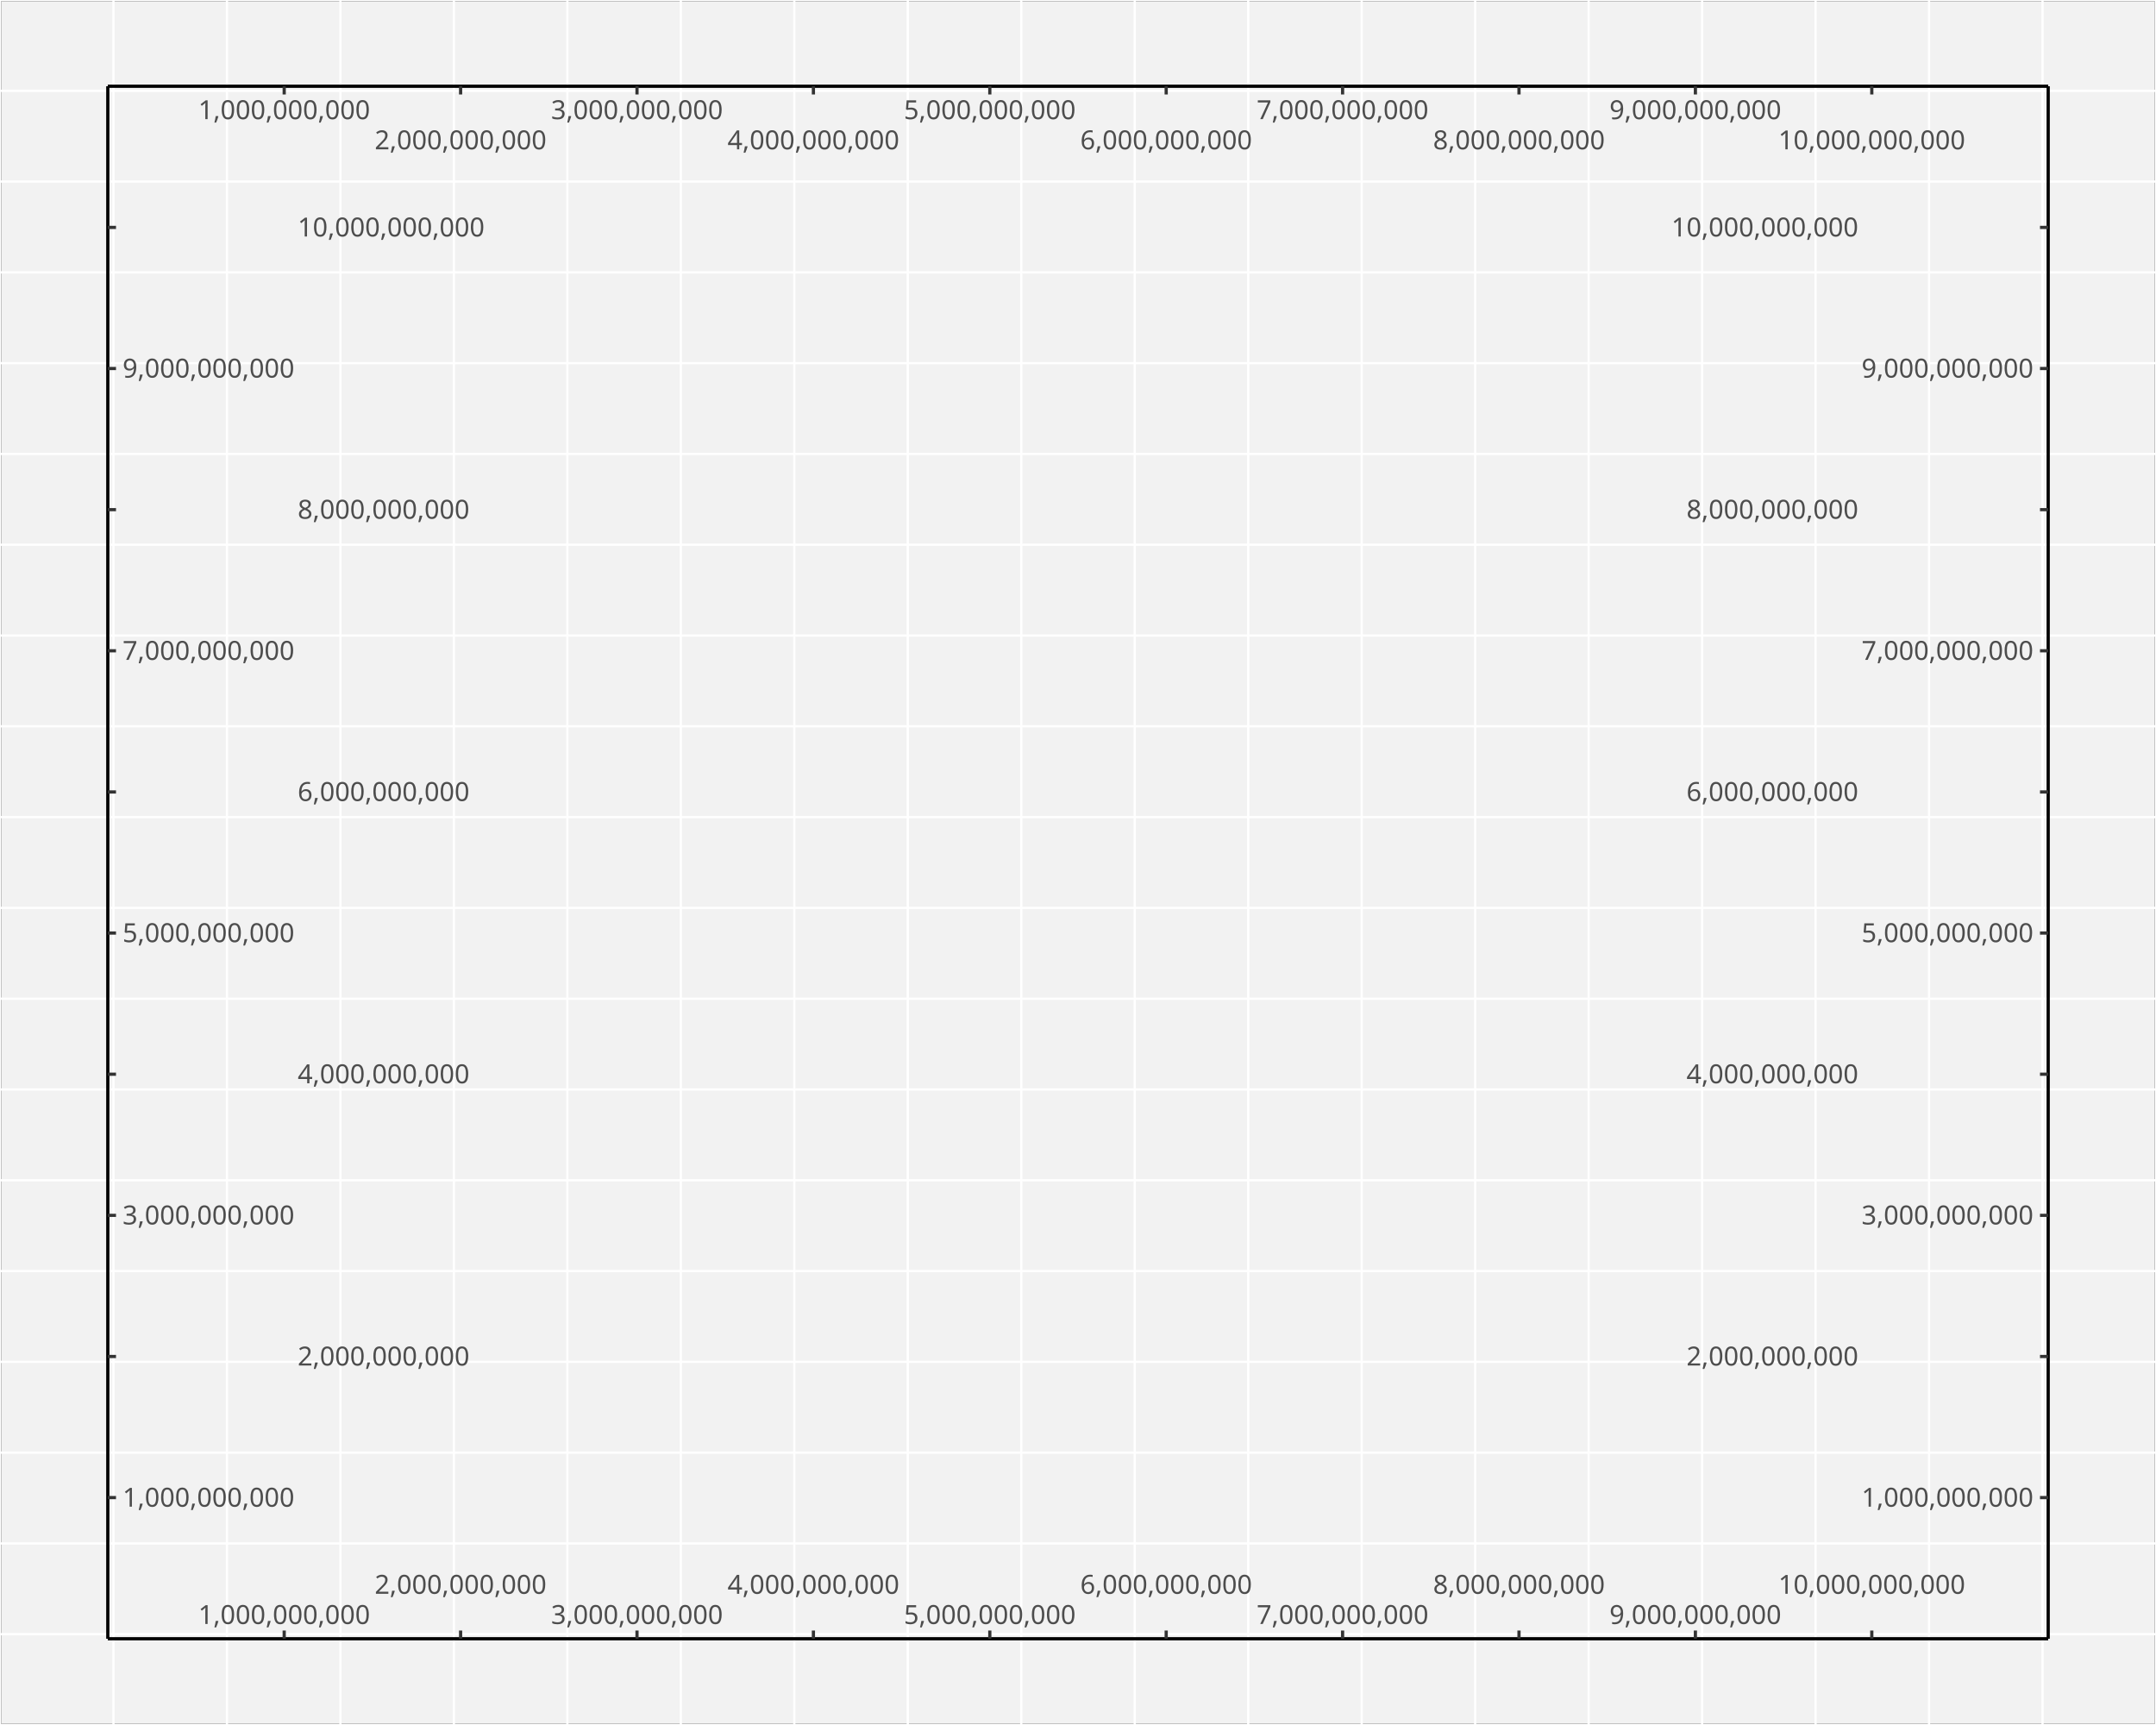
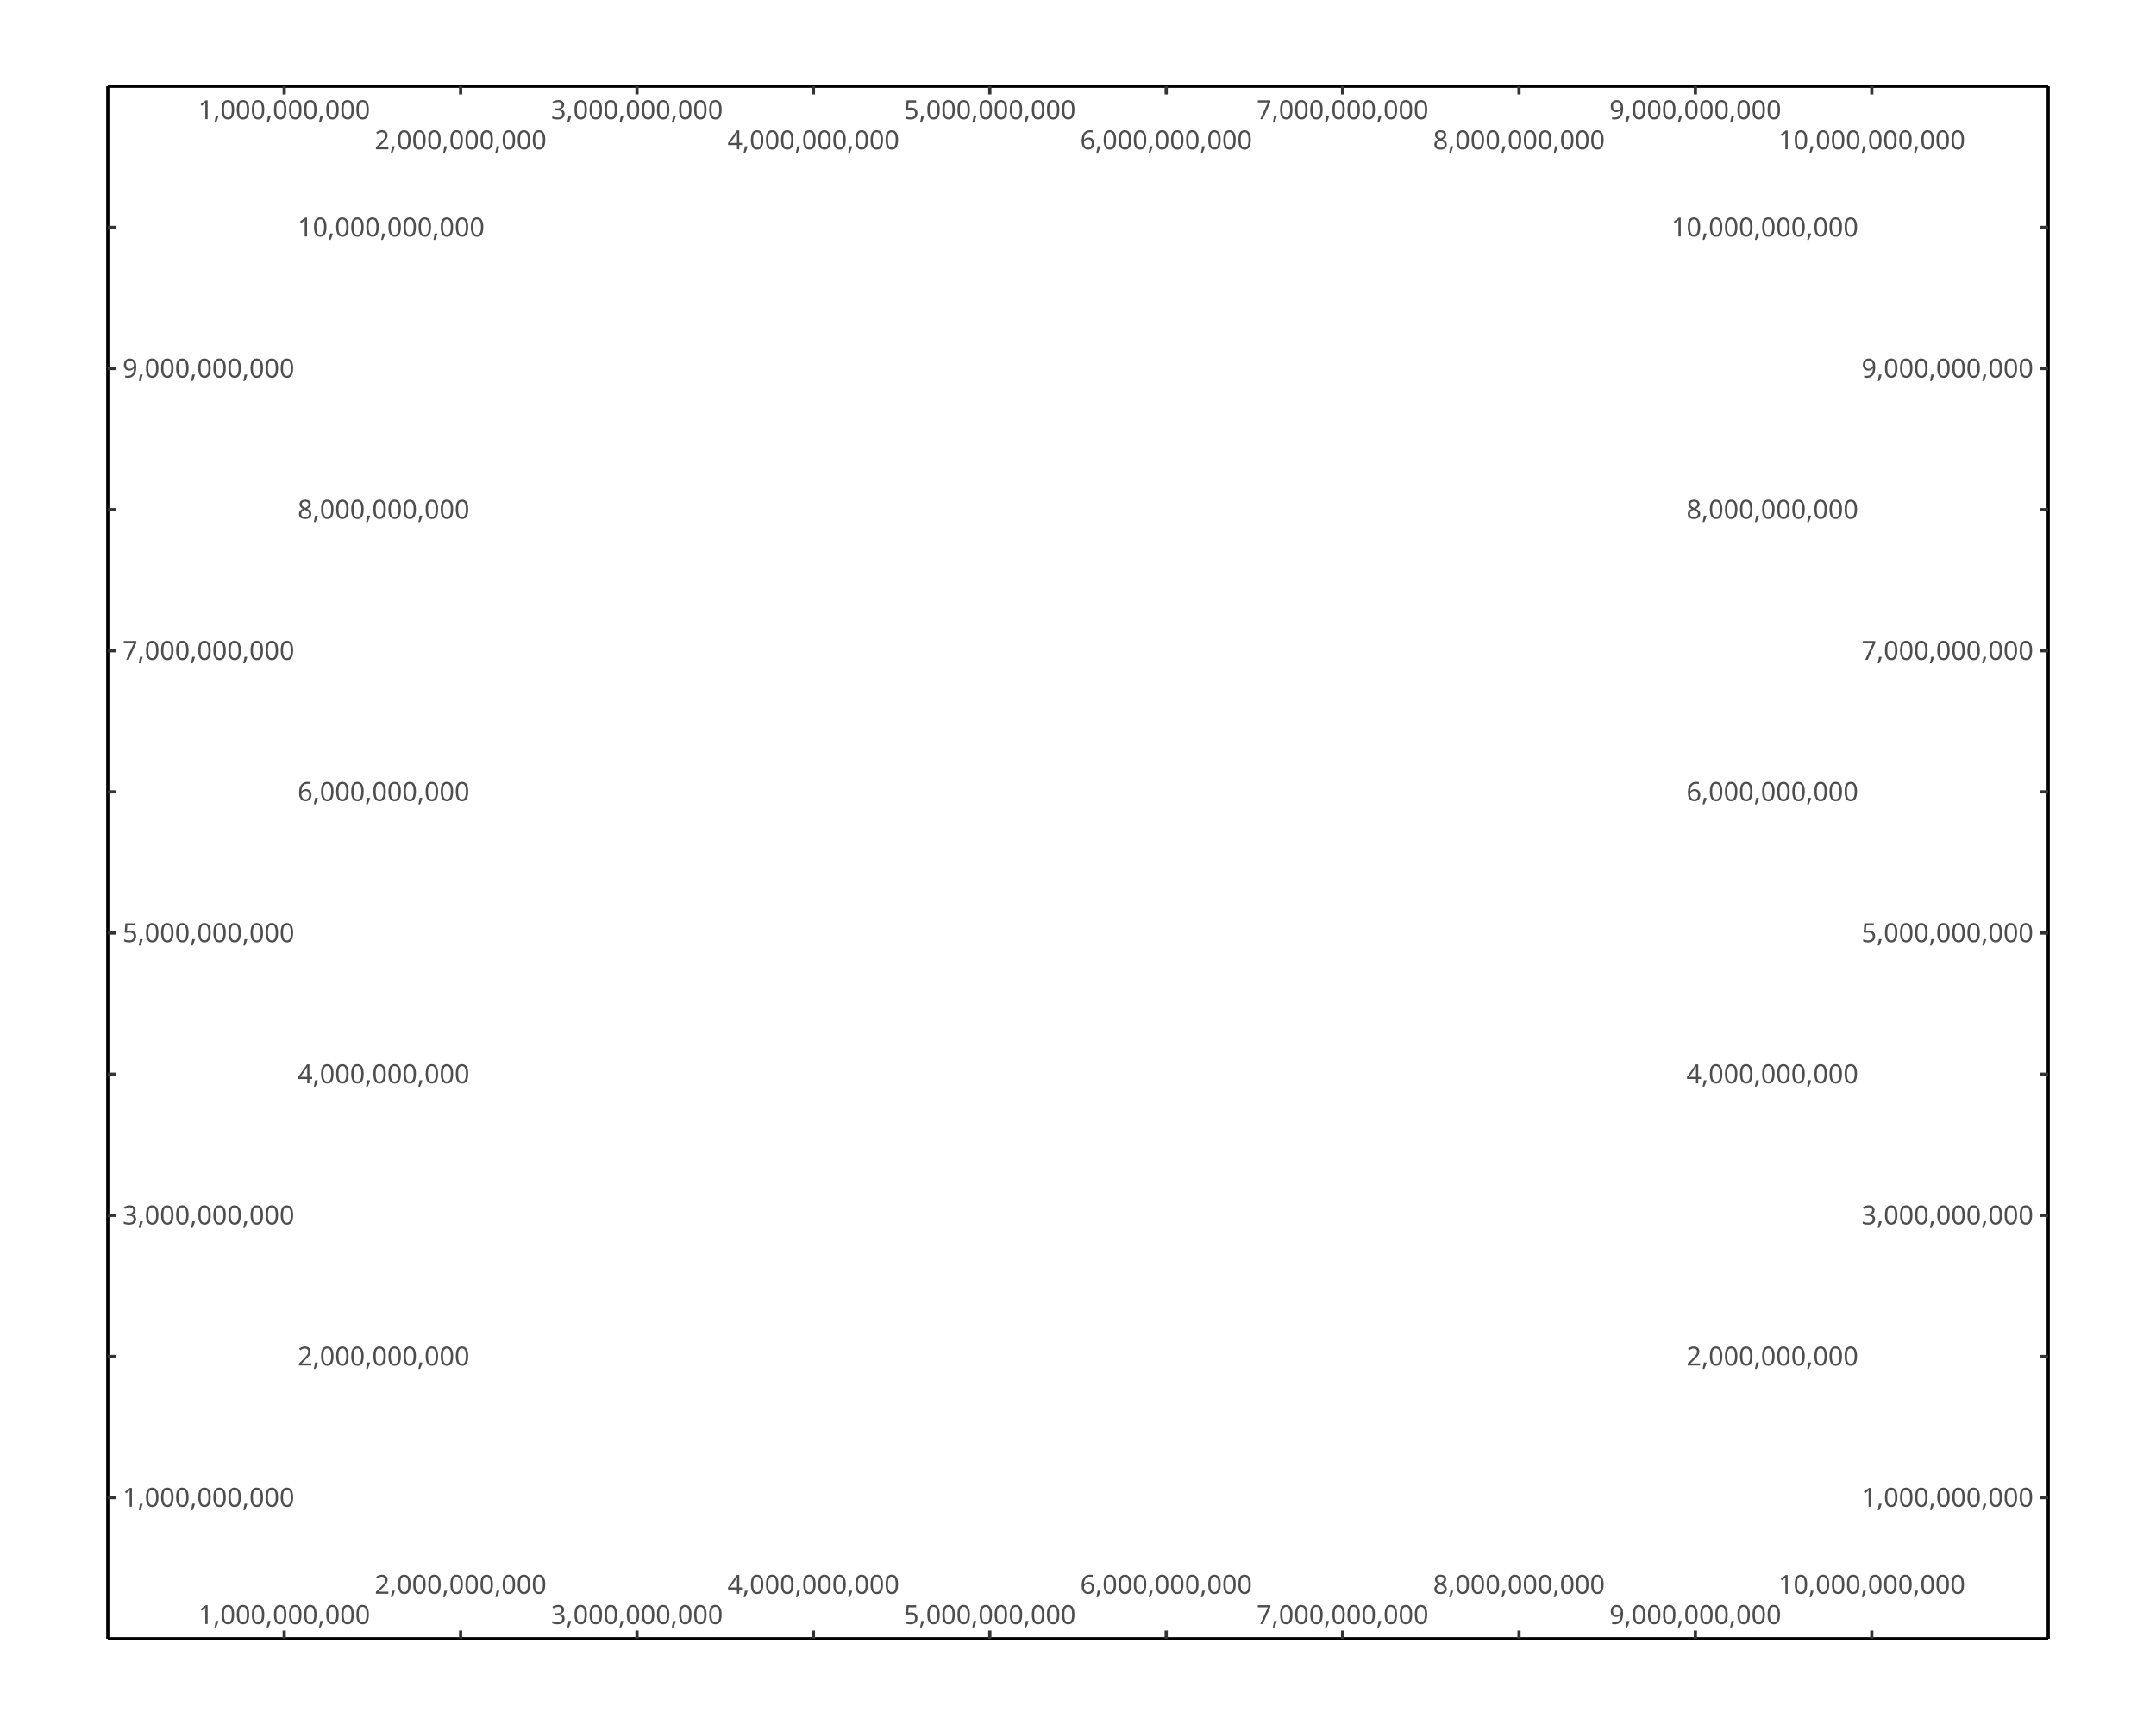
<svg xmlns="http://www.w3.org/2000/svg" class="svglite" data-engine-version="2.0" width="720.00pt" height="576.00pt" viewBox="0 0 720.00 576.00">
  <defs>
    <style type="text/css">
    .svglite line, .svglite polyline, .svglite polygon, .svglite path, .svglite rect, .svglite circle {
      fill: none;
      stroke: #000000;
      stroke-linecap: round;
      stroke-linejoin: round;
      stroke-miterlimit: 10.00;
    }
  </style>
  </defs>
  <rect width="100%" height="100%" style="stroke: none; fill: #FFFFFF;" />
  <defs>
    <clipPath id="cpMC4wMHw3MjAuMDB8MC4wMHw1NzYuMDA=">
      <rect x="0.00" y="0.00" width="720.00" height="576.00" />
    </clipPath>
  </defs>
  <g clip-path="url(#cpMC4wMHw3MjAuMDB8MC4wMHw1NzYuMDA=)">
-     <rect x="0.00" y="0.00" width="720.00" height="576.00" style="stroke-width: 0.75; fill: #F2F2F2;" />
-     <line x1="0.00" y1="576.00" x2="0.00" y2="0.00" style="stroke-width: 0.75; stroke: #FFFFFF;" />
-     <line x1="37.89" y1="576.00" x2="37.89" y2="0.00" style="stroke-width: 0.75; stroke: #FFFFFF;" />
-     <line x1="75.79" y1="576.00" x2="75.79" y2="0.00" style="stroke-width: 0.75; stroke: #FFFFFF;" />
-     <line x1="113.68" y1="576.00" x2="113.68" y2="0.00" style="stroke-width: 0.75; stroke: #FFFFFF;" />
-     <line x1="151.58" y1="576.00" x2="151.58" y2="0.00" style="stroke-width: 0.75; stroke: #FFFFFF;" />
-     <line x1="189.47" y1="576.00" x2="189.47" y2="0.00" style="stroke-width: 0.75; stroke: #FFFFFF;" />
-     <line x1="227.37" y1="576.00" x2="227.37" y2="0.00" style="stroke-width: 0.75; stroke: #FFFFFF;" />
-     <line x1="265.26" y1="576.00" x2="265.26" y2="0.00" style="stroke-width: 0.75; stroke: #FFFFFF;" />
-     <line x1="303.16" y1="576.00" x2="303.16" y2="0.00" style="stroke-width: 0.75; stroke: #FFFFFF;" />
-     <line x1="341.05" y1="576.00" x2="341.05" y2="0.00" style="stroke-width: 0.75; stroke: #FFFFFF;" />
-     <line x1="378.95" y1="576.00" x2="378.95" y2="0.00" style="stroke-width: 0.75; stroke: #FFFFFF;" />
-     <line x1="416.84" y1="576.00" x2="416.84" y2="0.00" style="stroke-width: 0.75; stroke: #FFFFFF;" />
-     <line x1="454.74" y1="576.00" x2="454.74" y2="0.00" style="stroke-width: 0.75; stroke: #FFFFFF;" />
-     <line x1="492.63" y1="576.00" x2="492.63" y2="0.00" style="stroke-width: 0.75; stroke: #FFFFFF;" />
-     <line x1="530.53" y1="576.00" x2="530.53" y2="0.00" style="stroke-width: 0.75; stroke: #FFFFFF;" />
-     <line x1="568.42" y1="576.00" x2="568.42" y2="0.00" style="stroke-width: 0.75; stroke: #FFFFFF;" />
-     <line x1="606.32" y1="576.00" x2="606.32" y2="0.00" style="stroke-width: 0.75; stroke: #FFFFFF;" />
-     <line x1="644.21" y1="576.00" x2="644.21" y2="0.00" style="stroke-width: 0.75; stroke: #FFFFFF;" />
-     <line x1="682.11" y1="576.00" x2="682.11" y2="0.00" style="stroke-width: 0.75; stroke: #FFFFFF;" />
-     <line x1="720.00" y1="576.00" x2="720.00" y2="0.00" style="stroke-width: 0.75; stroke: #FFFFFF;" />
-     <line x1="0.00" y1="576.00" x2="720.00" y2="576.00" style="stroke-width: 0.75; stroke: #FFFFFF;" />
-     <line x1="0.00" y1="545.68" x2="720.00" y2="545.68" style="stroke-width: 0.75; stroke: #FFFFFF;" />
-     <line x1="0.00" y1="515.37" x2="720.00" y2="515.37" style="stroke-width: 0.75; stroke: #FFFFFF;" />
-     <line x1="0.00" y1="485.05" x2="720.00" y2="485.05" style="stroke-width: 0.75; stroke: #FFFFFF;" />
-     <line x1="0.00" y1="454.74" x2="720.00" y2="454.74" style="stroke-width: 0.75; stroke: #FFFFFF;" />
-     <line x1="0.00" y1="424.42" x2="720.00" y2="424.42" style="stroke-width: 0.75; stroke: #FFFFFF;" />
-     <line x1="0.00" y1="394.11" x2="720.00" y2="394.11" style="stroke-width: 0.75; stroke: #FFFFFF;" />
-     <line x1="0.00" y1="363.79" x2="720.00" y2="363.79" style="stroke-width: 0.75; stroke: #FFFFFF;" />
-     <line x1="0.00" y1="333.47" x2="720.00" y2="333.47" style="stroke-width: 0.75; stroke: #FFFFFF;" />
-     <line x1="0.00" y1="303.16" x2="720.00" y2="303.16" style="stroke-width: 0.75; stroke: #FFFFFF;" />
-     <line x1="0.00" y1="272.84" x2="720.00" y2="272.84" style="stroke-width: 0.75; stroke: #FFFFFF;" />
-     <line x1="0.00" y1="242.53" x2="720.00" y2="242.53" style="stroke-width: 0.75; stroke: #FFFFFF;" />
-     <line x1="0.00" y1="212.21" x2="720.00" y2="212.21" style="stroke-width: 0.75; stroke: #FFFFFF;" />
-     <line x1="0.00" y1="181.89" x2="720.00" y2="181.89" style="stroke-width: 0.75; stroke: #FFFFFF;" />
-     <line x1="0.00" y1="151.58" x2="720.00" y2="151.58" style="stroke-width: 0.75; stroke: #FFFFFF;" />
-     <line x1="0.00" y1="121.26" x2="720.00" y2="121.26" style="stroke-width: 0.75; stroke: #FFFFFF;" />
-     <line x1="0.00" y1="90.95" x2="720.00" y2="90.95" style="stroke-width: 0.75; stroke: #FFFFFF;" />
-     <line x1="0.00" y1="60.63" x2="720.00" y2="60.63" style="stroke-width: 0.75; stroke: #FFFFFF;" />
-     <line x1="0.00" y1="30.32" x2="720.00" y2="30.32" style="stroke-width: 0.75; stroke: #FFFFFF;" />
-     <line x1="0.00" y1="0.00" x2="720.00" y2="0.00" style="stroke-width: 0.75; stroke: #FFFFFF;" />
    <polyline points="36.00,547.20 684.00,547.20 " style="stroke-width: 1.07; stroke-linecap: butt;" />
    <polyline points="94.91,544.46 94.91,547.20 " style="stroke-width: 1.07; stroke: #333333; stroke-linecap: butt;" />
    <polyline points="153.82,544.46 153.82,547.20 " style="stroke-width: 1.07; stroke: #333333; stroke-linecap: butt;" />
    <polyline points="212.73,544.46 212.73,547.20 " style="stroke-width: 1.07; stroke: #333333; stroke-linecap: butt;" />
    <polyline points="271.64,544.46 271.64,547.20 " style="stroke-width: 1.07; stroke: #333333; stroke-linecap: butt;" />
    <polyline points="330.55,544.46 330.55,547.20 " style="stroke-width: 1.07; stroke: #333333; stroke-linecap: butt;" />
    <polyline points="389.45,544.46 389.45,547.20 " style="stroke-width: 1.07; stroke: #333333; stroke-linecap: butt;" />
    <polyline points="448.36,544.46 448.36,547.20 " style="stroke-width: 1.07; stroke: #333333; stroke-linecap: butt;" />
    <polyline points="507.27,544.46 507.27,547.20 " style="stroke-width: 1.07; stroke: #333333; stroke-linecap: butt;" />
    <polyline points="566.18,544.46 566.18,547.20 " style="stroke-width: 1.07; stroke: #333333; stroke-linecap: butt;" />
    <polyline points="625.09,544.46 625.09,547.20 " style="stroke-width: 1.07; stroke: #333333; stroke-linecap: butt;" />
    <text x="94.91" y="542.27" text-anchor="middle" style="font-size: 8.80px; fill: #4D4D4D; font-family: sans;" textLength="56.28px" lengthAdjust="spacingAndGlyphs">1,000,000,000</text>
    <text x="212.73" y="542.27" text-anchor="middle" style="font-size: 8.80px; fill: #4D4D4D; font-family: sans;" textLength="56.28px" lengthAdjust="spacingAndGlyphs">3,000,000,000</text>
    <text x="330.55" y="542.27" text-anchor="middle" style="font-size: 8.80px; fill: #4D4D4D; font-family: sans;" textLength="56.28px" lengthAdjust="spacingAndGlyphs">5,000,000,000</text>
    <text x="448.36" y="542.27" text-anchor="middle" style="font-size: 8.80px; fill: #4D4D4D; font-family: sans;" textLength="56.28px" lengthAdjust="spacingAndGlyphs">7,000,000,000</text>
    <text x="566.18" y="542.27" text-anchor="middle" style="font-size: 8.80px; fill: #4D4D4D; font-family: sans;" textLength="56.28px" lengthAdjust="spacingAndGlyphs">9,000,000,000</text>
    <text x="153.82" y="532.19" text-anchor="middle" style="font-size: 8.80px; fill: #4D4D4D; font-family: sans;" textLength="56.28px" lengthAdjust="spacingAndGlyphs">2,000,000,000</text>
    <text x="271.64" y="532.19" text-anchor="middle" style="font-size: 8.80px; fill: #4D4D4D; font-family: sans;" textLength="56.28px" lengthAdjust="spacingAndGlyphs">4,000,000,000</text>
    <text x="389.45" y="532.19" text-anchor="middle" style="font-size: 8.80px; fill: #4D4D4D; font-family: sans;" textLength="56.28px" lengthAdjust="spacingAndGlyphs">6,000,000,000</text>
    <text x="507.27" y="532.19" text-anchor="middle" style="font-size: 8.80px; fill: #4D4D4D; font-family: sans;" textLength="56.28px" lengthAdjust="spacingAndGlyphs">8,000,000,000</text>
    <text x="625.09" y="532.19" text-anchor="middle" style="font-size: 8.80px; fill: #4D4D4D; font-family: sans;" textLength="61.17px" lengthAdjust="spacingAndGlyphs">10,000,000,000</text>
    <polyline points="36.00,547.20 36.00,28.80 " style="stroke-width: 1.07; stroke-linecap: butt;" />
    <polyline points="38.74,500.07 36.00,500.07 " style="stroke-width: 1.07; stroke: #333333; stroke-linecap: butt;" />
    <polyline points="38.74,452.95 36.00,452.95 " style="stroke-width: 1.07; stroke: #333333; stroke-linecap: butt;" />
    <polyline points="38.74,405.82 36.00,405.82 " style="stroke-width: 1.07; stroke: #333333; stroke-linecap: butt;" />
    <polyline points="38.74,358.69 36.00,358.69 " style="stroke-width: 1.07; stroke: #333333; stroke-linecap: butt;" />
    <polyline points="38.74,311.56 36.00,311.56 " style="stroke-width: 1.07; stroke: #333333; stroke-linecap: butt;" />
    <polyline points="38.74,264.44 36.00,264.44 " style="stroke-width: 1.07; stroke: #333333; stroke-linecap: butt;" />
    <polyline points="38.74,217.31 36.00,217.31 " style="stroke-width: 1.07; stroke: #333333; stroke-linecap: butt;" />
    <polyline points="38.74,170.18 36.00,170.18 " style="stroke-width: 1.07; stroke: #333333; stroke-linecap: butt;" />
    <polyline points="38.74,123.05 36.00,123.05 " style="stroke-width: 1.07; stroke: #333333; stroke-linecap: butt;" />
    <polyline points="38.74,75.93 36.00,75.93 " style="stroke-width: 1.07; stroke: #333333; stroke-linecap: butt;" />
    <text x="40.93" y="503.10" style="font-size: 8.80px; fill: #4D4D4D; font-family: sans;" textLength="56.28px" lengthAdjust="spacingAndGlyphs">1,000,000,000</text>
    <text x="40.93" y="408.85" style="font-size: 8.80px; fill: #4D4D4D; font-family: sans;" textLength="56.28px" lengthAdjust="spacingAndGlyphs">3,000,000,000</text>
    <text x="40.93" y="314.59" style="font-size: 8.80px; fill: #4D4D4D; font-family: sans;" textLength="56.28px" lengthAdjust="spacingAndGlyphs">5,000,000,000</text>
    <text x="40.93" y="220.34" style="font-size: 8.80px; fill: #4D4D4D; font-family: sans;" textLength="56.28px" lengthAdjust="spacingAndGlyphs">7,000,000,000</text>
    <text x="40.93" y="126.08" style="font-size: 8.80px; fill: #4D4D4D; font-family: sans;" textLength="56.28px" lengthAdjust="spacingAndGlyphs">9,000,000,000</text>
    <text x="99.40" y="455.97" style="font-size: 8.80px; fill: #4D4D4D; font-family: sans;" textLength="56.28px" lengthAdjust="spacingAndGlyphs">2,000,000,000</text>
    <text x="99.40" y="361.72" style="font-size: 8.80px; fill: #4D4D4D; font-family: sans;" textLength="56.28px" lengthAdjust="spacingAndGlyphs">4,000,000,000</text>
    <text x="99.40" y="267.46" style="font-size: 8.80px; fill: #4D4D4D; font-family: sans;" textLength="56.28px" lengthAdjust="spacingAndGlyphs">6,000,000,000</text>
    <text x="99.40" y="173.21" style="font-size: 8.80px; fill: #4D4D4D; font-family: sans;" textLength="56.28px" lengthAdjust="spacingAndGlyphs">8,000,000,000</text>
    <text x="99.40" y="78.96" style="font-size: 8.80px; fill: #4D4D4D; font-family: sans;" textLength="61.17px" lengthAdjust="spacingAndGlyphs">10,000,000,000</text>
    <polyline points="36.00,28.80 684.00,28.80 " style="stroke-width: 1.07; stroke-linecap: butt;" />
    <polyline points="94.91,31.54 94.91,28.80 " style="stroke-width: 1.07; stroke: #333333; stroke-linecap: butt;" />
    <polyline points="153.82,31.54 153.82,28.80 " style="stroke-width: 1.07; stroke: #333333; stroke-linecap: butt;" />
    <polyline points="212.73,31.54 212.73,28.80 " style="stroke-width: 1.07; stroke: #333333; stroke-linecap: butt;" />
    <polyline points="271.64,31.54 271.64,28.80 " style="stroke-width: 1.07; stroke: #333333; stroke-linecap: butt;" />
    <polyline points="330.55,31.54 330.55,28.80 " style="stroke-width: 1.07; stroke: #333333; stroke-linecap: butt;" />
    <polyline points="389.45,31.54 389.45,28.80 " style="stroke-width: 1.07; stroke: #333333; stroke-linecap: butt;" />
    <polyline points="448.36,31.54 448.36,28.80 " style="stroke-width: 1.07; stroke: #333333; stroke-linecap: butt;" />
    <polyline points="507.27,31.54 507.27,28.80 " style="stroke-width: 1.07; stroke: #333333; stroke-linecap: butt;" />
    <polyline points="566.18,31.54 566.18,28.80 " style="stroke-width: 1.07; stroke: #333333; stroke-linecap: butt;" />
    <polyline points="625.09,31.54 625.09,28.80 " style="stroke-width: 1.07; stroke: #333333; stroke-linecap: butt;" />
    <text x="94.91" y="39.79" text-anchor="middle" style="font-size: 8.80px; fill: #4D4D4D; font-family: sans;" textLength="56.28px" lengthAdjust="spacingAndGlyphs">1,000,000,000</text>
    <text x="212.73" y="39.79" text-anchor="middle" style="font-size: 8.80px; fill: #4D4D4D; font-family: sans;" textLength="56.28px" lengthAdjust="spacingAndGlyphs">3,000,000,000</text>
    <text x="330.55" y="39.79" text-anchor="middle" style="font-size: 8.80px; fill: #4D4D4D; font-family: sans;" textLength="56.28px" lengthAdjust="spacingAndGlyphs">5,000,000,000</text>
    <text x="448.36" y="39.79" text-anchor="middle" style="font-size: 8.80px; fill: #4D4D4D; font-family: sans;" textLength="56.28px" lengthAdjust="spacingAndGlyphs">7,000,000,000</text>
    <text x="566.18" y="39.79" text-anchor="middle" style="font-size: 8.80px; fill: #4D4D4D; font-family: sans;" textLength="56.28px" lengthAdjust="spacingAndGlyphs">9,000,000,000</text>
    <text x="153.82" y="49.86" text-anchor="middle" style="font-size: 8.80px; fill: #4D4D4D; font-family: sans;" textLength="56.28px" lengthAdjust="spacingAndGlyphs">2,000,000,000</text>
    <text x="271.64" y="49.86" text-anchor="middle" style="font-size: 8.80px; fill: #4D4D4D; font-family: sans;" textLength="56.28px" lengthAdjust="spacingAndGlyphs">4,000,000,000</text>
    <text x="389.45" y="49.86" text-anchor="middle" style="font-size: 8.80px; fill: #4D4D4D; font-family: sans;" textLength="56.28px" lengthAdjust="spacingAndGlyphs">6,000,000,000</text>
    <text x="507.27" y="49.86" text-anchor="middle" style="font-size: 8.80px; fill: #4D4D4D; font-family: sans;" textLength="56.28px" lengthAdjust="spacingAndGlyphs">8,000,000,000</text>
    <text x="625.09" y="49.86" text-anchor="middle" style="font-size: 8.80px; fill: #4D4D4D; font-family: sans;" textLength="61.17px" lengthAdjust="spacingAndGlyphs">10,000,000,000</text>
    <polyline points="684.00,547.20 684.00,28.80 " style="stroke-width: 1.07; stroke-linecap: butt;" />
    <text x="679.07" y="503.10" text-anchor="end" style="font-size: 8.80px; fill: #4D4D4D; font-family: sans;" textLength="56.28px" lengthAdjust="spacingAndGlyphs">1,000,000,000</text>
    <text x="679.07" y="408.85" text-anchor="end" style="font-size: 8.80px; fill: #4D4D4D; font-family: sans;" textLength="56.28px" lengthAdjust="spacingAndGlyphs">3,000,000,000</text>
    <text x="679.07" y="314.59" text-anchor="end" style="font-size: 8.80px; fill: #4D4D4D; font-family: sans;" textLength="56.28px" lengthAdjust="spacingAndGlyphs">5,000,000,000</text>
    <text x="679.07" y="220.34" text-anchor="end" style="font-size: 8.80px; fill: #4D4D4D; font-family: sans;" textLength="56.28px" lengthAdjust="spacingAndGlyphs">7,000,000,000</text>
    <text x="679.07" y="126.08" text-anchor="end" style="font-size: 8.80px; fill: #4D4D4D; font-family: sans;" textLength="56.28px" lengthAdjust="spacingAndGlyphs">9,000,000,000</text>
    <text x="620.60" y="455.97" text-anchor="end" style="font-size: 8.80px; fill: #4D4D4D; font-family: sans;" textLength="56.28px" lengthAdjust="spacingAndGlyphs">2,000,000,000</text>
    <text x="620.60" y="361.72" text-anchor="end" style="font-size: 8.80px; fill: #4D4D4D; font-family: sans;" textLength="56.28px" lengthAdjust="spacingAndGlyphs">4,000,000,000</text>
    <text x="620.60" y="267.46" text-anchor="end" style="font-size: 8.80px; fill: #4D4D4D; font-family: sans;" textLength="56.28px" lengthAdjust="spacingAndGlyphs">6,000,000,000</text>
    <text x="620.60" y="173.21" text-anchor="end" style="font-size: 8.80px; fill: #4D4D4D; font-family: sans;" textLength="56.28px" lengthAdjust="spacingAndGlyphs">8,000,000,000</text>
    <text x="620.60" y="78.96" text-anchor="end" style="font-size: 8.80px; fill: #4D4D4D; font-family: sans;" textLength="61.17px" lengthAdjust="spacingAndGlyphs">10,000,000,000</text>
    <polyline points="681.26,500.07 684.00,500.07 " style="stroke-width: 1.07; stroke: #333333; stroke-linecap: butt;" />
    <polyline points="681.26,452.95 684.00,452.95 " style="stroke-width: 1.07; stroke: #333333; stroke-linecap: butt;" />
    <polyline points="681.26,405.82 684.00,405.82 " style="stroke-width: 1.07; stroke: #333333; stroke-linecap: butt;" />
    <polyline points="681.26,358.69 684.00,358.69 " style="stroke-width: 1.07; stroke: #333333; stroke-linecap: butt;" />
    <polyline points="681.26,311.56 684.00,311.56 " style="stroke-width: 1.07; stroke: #333333; stroke-linecap: butt;" />
    <polyline points="681.26,264.44 684.00,264.44 " style="stroke-width: 1.07; stroke: #333333; stroke-linecap: butt;" />
    <polyline points="681.26,217.31 684.00,217.31 " style="stroke-width: 1.07; stroke: #333333; stroke-linecap: butt;" />
    <polyline points="681.26,170.18 684.00,170.18 " style="stroke-width: 1.07; stroke: #333333; stroke-linecap: butt;" />
    <polyline points="681.26,123.05 684.00,123.05 " style="stroke-width: 1.07; stroke: #333333; stroke-linecap: butt;" />
    <polyline points="681.26,75.93 684.00,75.93 " style="stroke-width: 1.07; stroke: #333333; stroke-linecap: butt;" />
  </g>
</svg>
